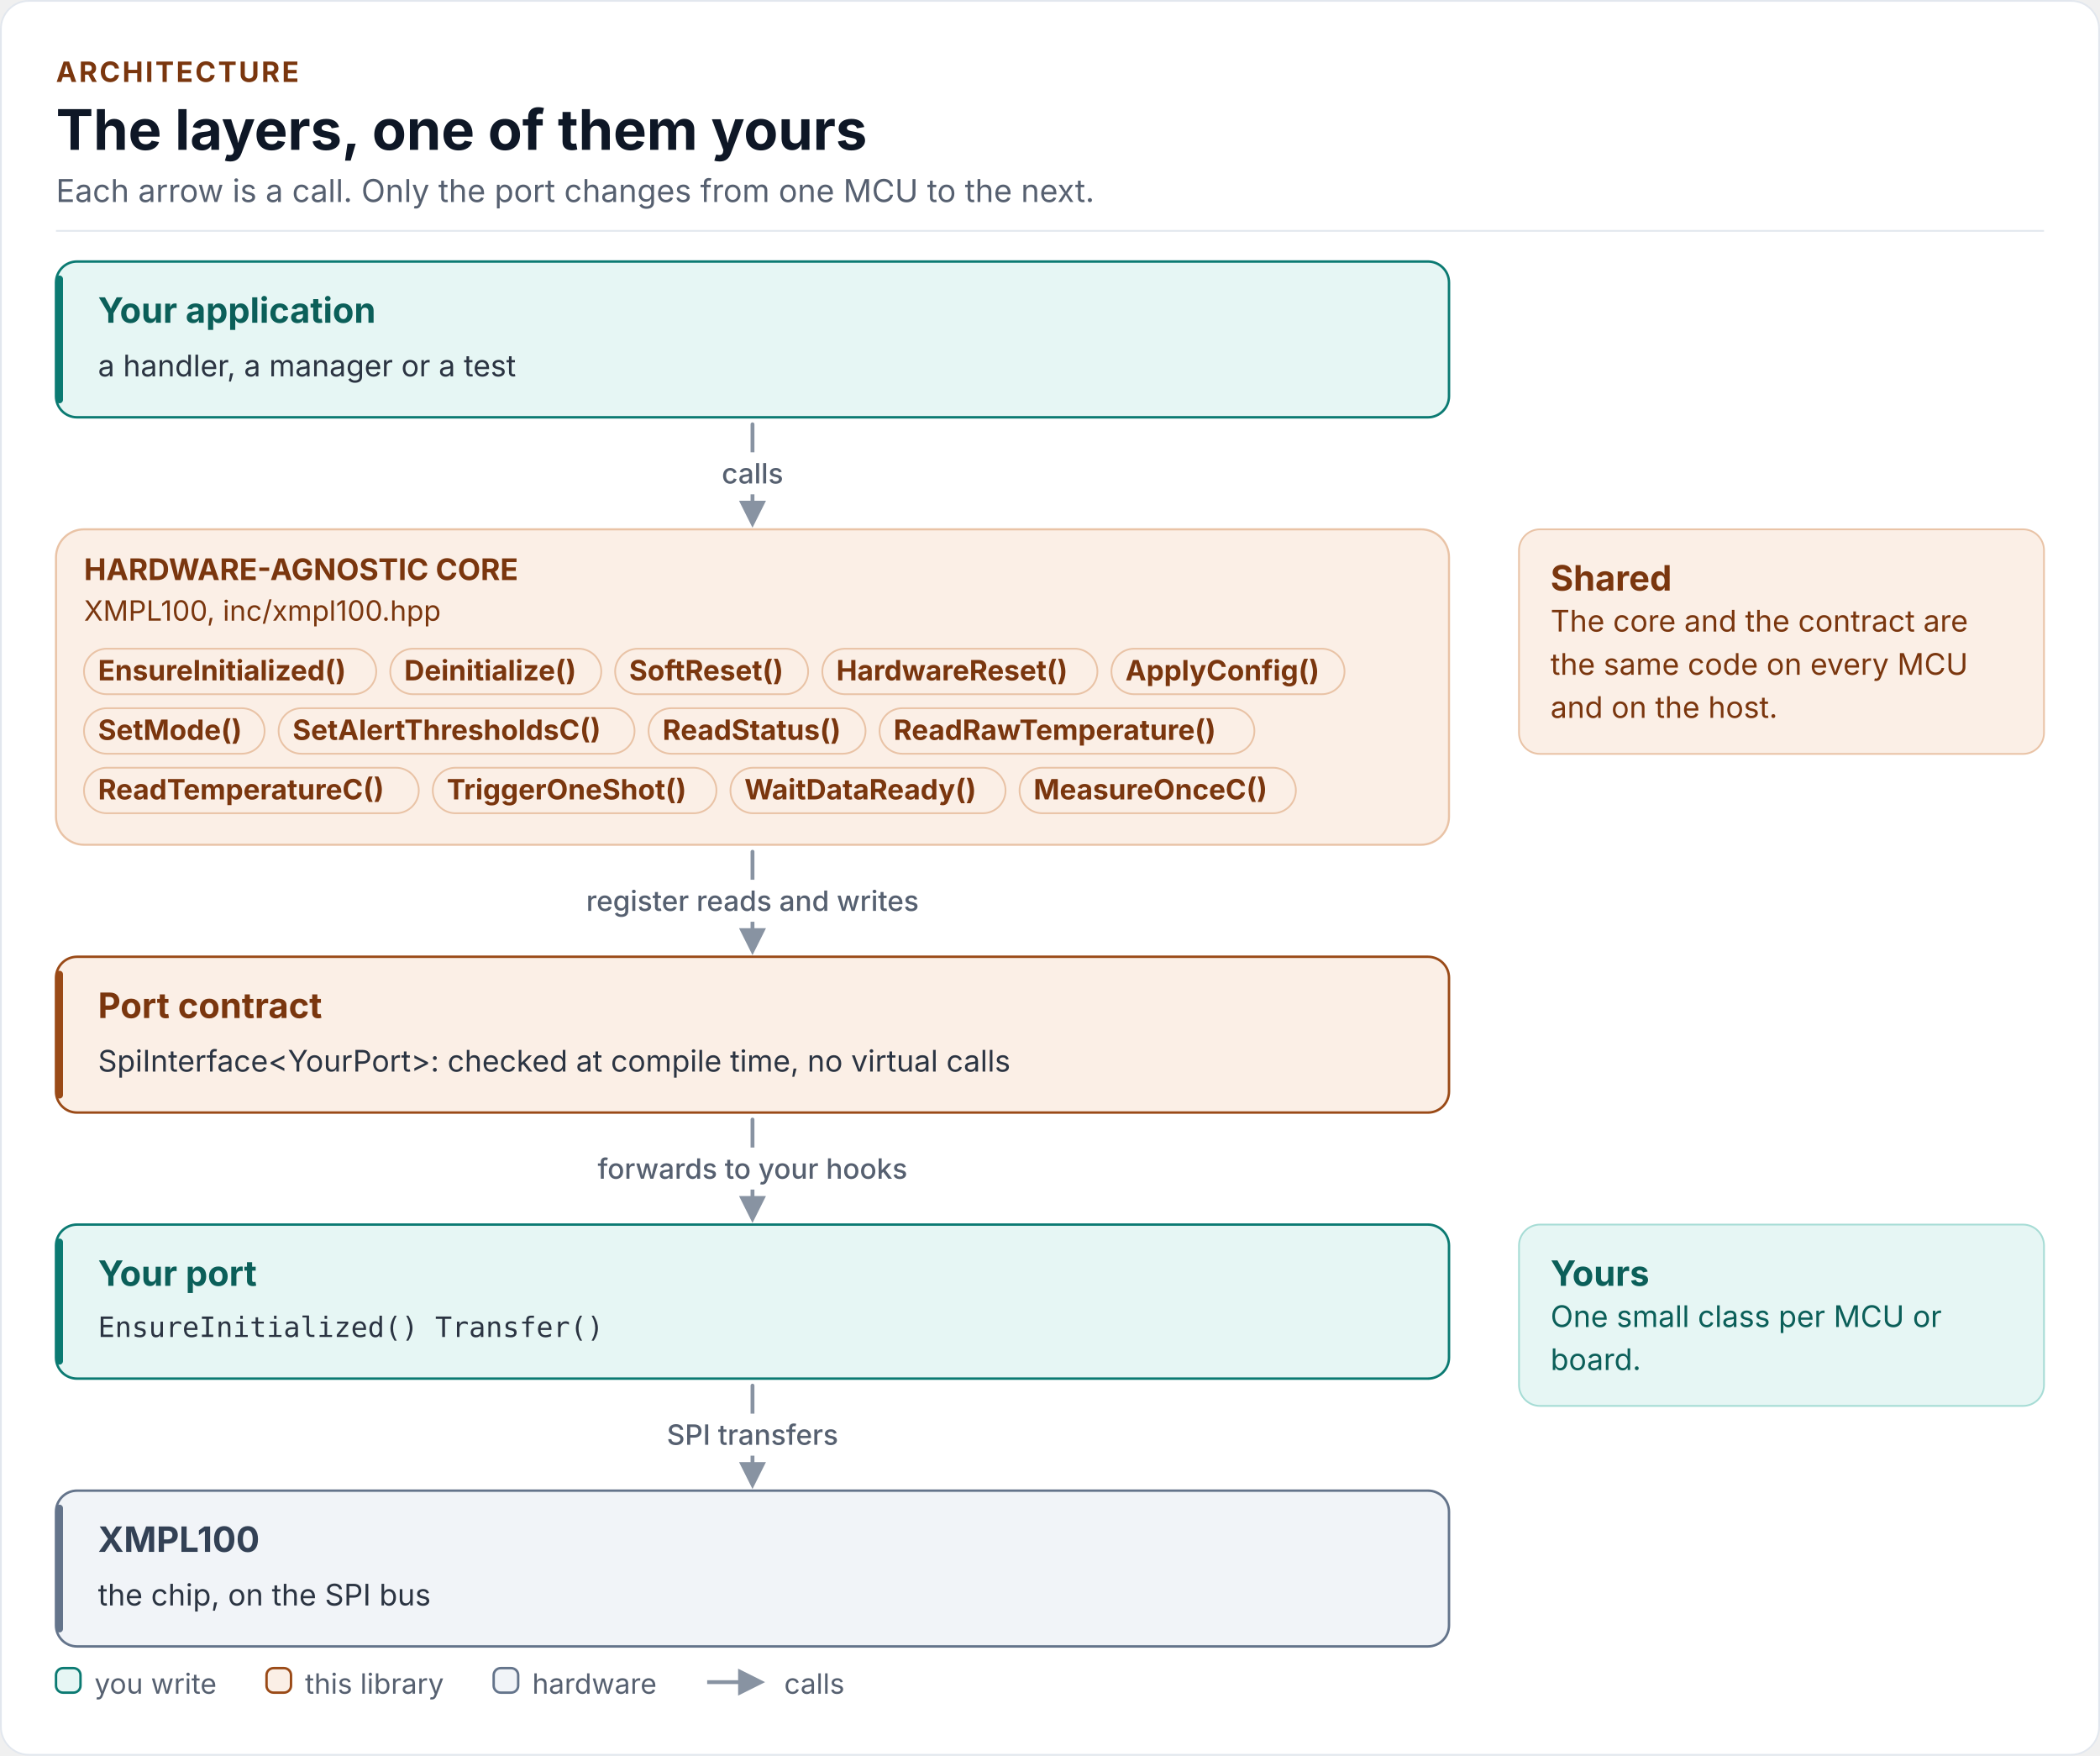
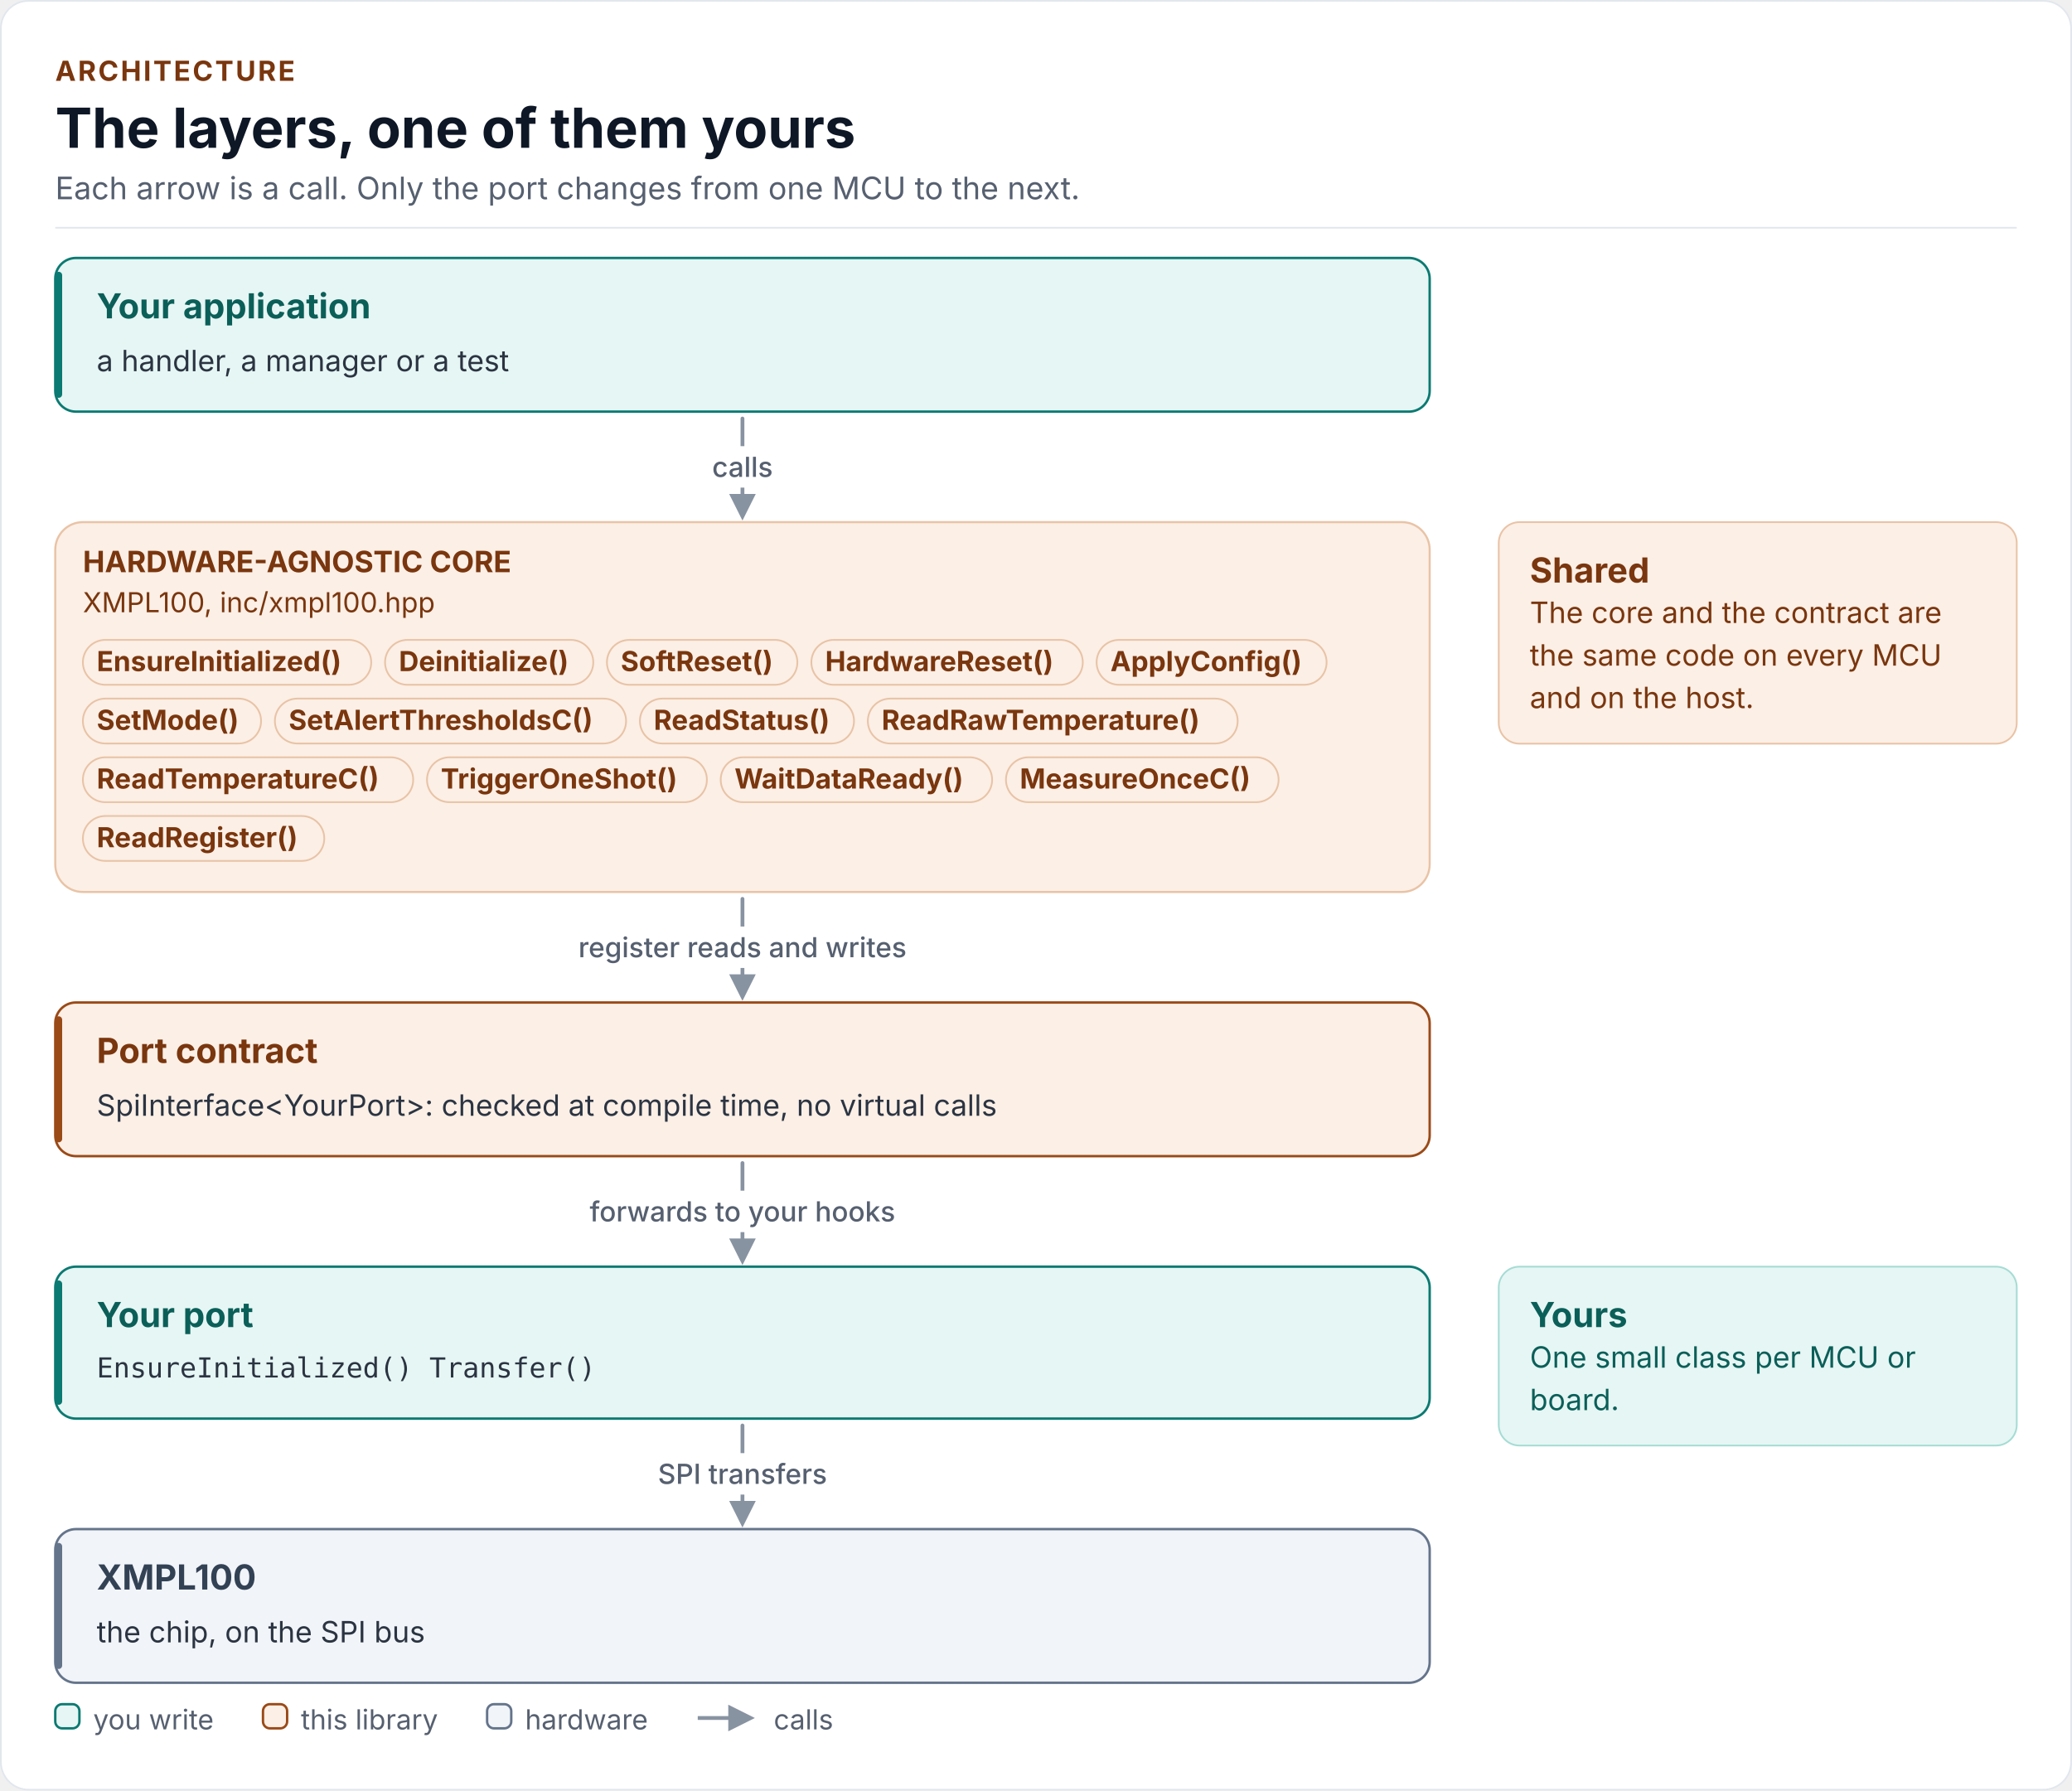
- <svg xmlns="http://www.w3.org/2000/svg" width="1200" height="1003" viewBox="0 0 1200 1003" role="img" aria-labelledby="driver-layers-title driver-layers-desc" font-family="Inter, 'Segoe UI', Roboto, 'Helvetica Neue', Arial, sans-serif">
+ <svg xmlns="http://www.w3.org/2000/svg" width="1200" height="1037" viewBox="0 0 1200 1037" role="img" aria-labelledby="driver-layers-title driver-layers-desc" font-family="Inter, 'Segoe UI', Roboto, 'Helvetica Neue', Arial, sans-serif">
  <defs>
    <marker id="fk-arrow-rail" viewBox="0 0 10 10" refX="8" refY="5" markerWidth="7" markerHeight="7" orient="auto-start-reverse">
      <path d="M0 0L10 5L0 10z" fill="#8893A2" />
    </marker>
  </defs>
-   <rect x="0.5" y="0.5" width="1199" height="1002" rx="16" fill="#FFFFFF" stroke="#E2E7EE" />
+   <rect x="0.5" y="0.5" width="1199" height="1036" rx="16" fill="#FFFFFF" stroke="#E2E7EE" />
  <text x="32" y="46.8" font-size="16" font-weight="700" letter-spacing="1.2" fill="#7A360E">ARCHITECTURE</text>
  <text x="32" y="85.6" font-size="32" font-weight="700" fill="#0E1726">The layers, one of them yours</text>
  <text x="32" y="115.4" font-size="18" fill="#566070">Each arrow is a call. Only the port changes from one MCU to the next.</text>
  <rect x="32" y="131.4" width="1136" height="1" fill="#E2E7EE" />
-   <rect x="32" y="302.4" width="796" height="180.2" rx="16" fill="#FBEFE6" stroke="#E9C3A6" stroke-width="1.2" />
+   <rect x="32" y="302.4" width="796" height="214.2" rx="16" fill="#FBEFE6" stroke="#E9C3A6" stroke-width="1.2" />
  <path d="M430 242.4 L430 298.4" fill="none" stroke="#8893A2" stroke-width="2.2" stroke-linecap="round" stroke-linejoin="round" marker-end="url(#fk-arrow-rail)" />
-   <path d="M430 486.6 L430 542.6" fill="none" stroke="#8893A2" stroke-width="2.2" stroke-linecap="round" stroke-linejoin="round" marker-end="url(#fk-arrow-rail)" />
-   <path d="M430 639.6 L430 695.6" fill="none" stroke="#8893A2" stroke-width="2.2" stroke-linecap="round" stroke-linejoin="round" marker-end="url(#fk-arrow-rail)" />
-   <path d="M430 791.6 L430 847.6" fill="none" stroke="#8893A2" stroke-width="2.2" stroke-linecap="round" stroke-linejoin="round" marker-end="url(#fk-arrow-rail)" />
+   <path d="M430 520.6 L430 576.6" fill="none" stroke="#8893A2" stroke-width="2.2" stroke-linecap="round" stroke-linejoin="round" marker-end="url(#fk-arrow-rail)" />
+   <path d="M430 673.6 L430 729.6" fill="none" stroke="#8893A2" stroke-width="2.2" stroke-linecap="round" stroke-linejoin="round" marker-end="url(#fk-arrow-rail)" />
+   <path d="M430 825.6 L430 881.6" fill="none" stroke="#8893A2" stroke-width="2.2" stroke-linecap="round" stroke-linejoin="round" marker-end="url(#fk-arrow-rail)" />
  <rect x="32" y="149.4" width="796" height="89" rx="12" fill="#E6F6F4" stroke="#0B7A72" stroke-width="1.4" />
  <rect x="32" y="157.4" width="4" height="73" rx="2" fill="#0B7A72" />
-   <rect x="32" y="546.6" width="796" height="89" rx="12" fill="#FBEFE6" stroke="#9A4A17" stroke-width="1.4" />
-   <rect x="32" y="554.6" width="4" height="73" rx="2" fill="#9A4A17" />
-   <rect x="32" y="699.6" width="796" height="88" rx="12" fill="#E6F6F4" stroke="#0B7A72" stroke-width="1.4" />
-   <rect x="32" y="707.6" width="4" height="72" rx="2" fill="#0B7A72" />
-   <rect x="32" y="851.6" width="796" height="89" rx="12" fill="#F1F4F8" stroke="#64748B" stroke-width="1.4" />
-   <rect x="32" y="859.6" width="4" height="73" rx="2" fill="#64748B" />
+   <rect x="32" y="580.6" width="796" height="89" rx="12" fill="#FBEFE6" stroke="#9A4A17" stroke-width="1.4" />
+   <rect x="32" y="588.6" width="4" height="73" rx="2" fill="#9A4A17" />
+   <rect x="32" y="733.6" width="796" height="88" rx="12" fill="#E6F6F4" stroke="#0B7A72" stroke-width="1.4" />
+   <rect x="32" y="741.6" width="4" height="72" rx="2" fill="#0B7A72" />
+   <rect x="32" y="885.6" width="796" height="89" rx="12" fill="#F1F4F8" stroke="#64748B" stroke-width="1.4" />
+   <rect x="32" y="893.6" width="4" height="73" rx="2" fill="#64748B" />
  <rect x="868" y="302.4" width="300" height="128.3" rx="12" fill="#FBEFE6" stroke="#E9C3A6" stroke-width="1" />
-   <rect x="868" y="699.6" width="300" height="103.6" rx="12" fill="#E6F6F4" stroke="#A6DCD5" stroke-width="1" />
+   <rect x="868" y="733.6" width="300" height="103.6" rx="12" fill="#E6F6F4" stroke="#A6DCD5" stroke-width="1" />
  <text x="56" y="184.4" font-size="20" font-weight="700" fill="#0B5F59">Your application</text>
  <text x="56" y="215" font-size="17" fill="#2B3442">a handler, a manager or a test</text>
  <rect x="48" y="370.6" width="167" height="26" rx="13" fill="#FBEFE6" stroke="#E9C3A6" stroke-width="1" />
  <text x="56" y="388.7" font-size="16" font-weight="700" fill="#7A360E">EnsureInitialized()</text>
  <rect x="223" y="370.6" width="120.6" height="26" rx="13" fill="#FBEFE6" stroke="#E9C3A6" stroke-width="1" />
  <text x="231" y="388.7" font-size="16" font-weight="700" fill="#7A360E">Deinitialize()</text>
  <rect x="351.5" y="370.6" width="110.3" height="26" rx="13" fill="#FBEFE6" stroke="#E9C3A6" stroke-width="1" />
  <text x="359.5" y="388.7" font-size="16" font-weight="700" fill="#7A360E">SoftReset()</text>
  <rect x="469.9" y="370.6" width="157.2" height="26" rx="13" fill="#FBEFE6" stroke="#E9C3A6" stroke-width="1" />
  <text x="477.9" y="388.7" font-size="16" font-weight="700" fill="#7A360E">HardwareReset()</text>
  <rect x="635.1" y="370.6" width="133.2" height="26" rx="13" fill="#FBEFE6" stroke="#E9C3A6" stroke-width="1" />
  <text x="643.1" y="388.7" font-size="16" font-weight="700" fill="#7A360E">ApplyConfig()</text>
  <rect x="48" y="404.6" width="103.2" height="26" rx="13" fill="#FBEFE6" stroke="#E9C3A6" stroke-width="1" />
  <text x="56" y="422.7" font-size="16" font-weight="700" fill="#7A360E">SetMode()</text>
  <rect x="159.2" y="404.6" width="203.4" height="26" rx="13" fill="#FBEFE6" stroke="#E9C3A6" stroke-width="1" />
  <text x="167.2" y="422.7" font-size="16" font-weight="700" fill="#7A360E">SetAlertThresholdsC()</text>
  <rect x="370.6" y="404.6" width="124" height="26" rx="13" fill="#FBEFE6" stroke="#E9C3A6" stroke-width="1" />
  <text x="378.6" y="422.7" font-size="16" font-weight="700" fill="#7A360E">ReadStatus()</text>
  <rect x="502.6" y="404.6" width="214.2" height="26" rx="13" fill="#FBEFE6" stroke="#E9C3A6" stroke-width="1" />
  <text x="510.6" y="422.7" font-size="16" font-weight="700" fill="#7A360E">ReadRawTemperature()</text>
  <rect x="48" y="438.6" width="191.3" height="26" rx="13" fill="#FBEFE6" stroke="#E9C3A6" stroke-width="1" />
  <text x="56" y="456.7" font-size="16" font-weight="700" fill="#7A360E">ReadTemperatureC()</text>
  <rect x="247.3" y="438.6" width="162.1" height="26" rx="13" fill="#FBEFE6" stroke="#E9C3A6" stroke-width="1" />
  <text x="255.3" y="456.7" font-size="16" font-weight="700" fill="#7A360E">TriggerOneShot()</text>
  <rect x="417.4" y="438.6" width="157.2" height="26" rx="13" fill="#FBEFE6" stroke="#E9C3A6" stroke-width="1" />
  <text x="425.4" y="456.7" font-size="16" font-weight="700" fill="#7A360E">WaitDataReady()</text>
  <rect x="582.6" y="438.6" width="157.9" height="26" rx="13" fill="#FBEFE6" stroke="#E9C3A6" stroke-width="1" />
  <text x="590.6" y="456.7" font-size="16" font-weight="700" fill="#7A360E">MeasureOnceC()</text>
+   <rect x="48" y="472.6" width="139.8" height="26" rx="13" fill="#FBEFE6" stroke="#E9C3A6" stroke-width="1" />
+   <text x="56" y="490.7" font-size="16" font-weight="700" fill="#7A360E">ReadRegister()</text>
  <text x="48" y="331.4" font-size="17" font-weight="700" fill="#7A360E">HARDWARE-AGNOSTIC CORE</text>
  <text x="48" y="354.6" font-size="16" fill="#7A360E">XMPL100, inc/xmpl100.hpp</text>
  <rect x="405.4" y="258.4" width="49.1" height="24" rx="12" fill="#FFFFFF" />
  <text x="430" y="276.2" font-size="16" font-weight="500" text-anchor="middle" fill="#566070">calls</text>
-   <text x="56" y="581.6" font-size="20" font-weight="700" fill="#7A360E">Port contract</text>
-   <text x="56" y="612.2" font-size="17" fill="#2B3442">SpiInterface&lt;YourPort&gt;: checked at compile time, no virtual calls</text>
-   <text x="56" y="734.6" font-size="20" font-weight="700" fill="#0B5F59">Your port</text>
-   <text x="56" y="763.8" font-size="16" font-family="'JetBrains Mono', 'SFMono-Regular', Menlo, Consolas, monospace" fill="#2B3442">EnsureInitialized()  Transfer()</text>
-   <text x="56" y="886.6" font-size="20" font-weight="700" fill="#334155">XMPL100</text>
-   <text x="56" y="917.2" font-size="17" fill="#2B3442">the chip, on the SPI bus</text>
-   <rect x="322.9" y="502.6" width="214.1" height="24" rx="12" fill="#FFFFFF" />
-   <text x="430" y="520.4" font-size="16" font-weight="500" text-anchor="middle" fill="#566070">register reads and writes</text>
-   <rect x="329.6" y="655.6" width="200.8" height="24" rx="12" fill="#FFFFFF" />
-   <text x="430" y="673.4" font-size="16" font-weight="500" text-anchor="middle" fill="#566070">forwards to your hooks</text>
-   <rect x="371.8" y="807.6" width="116.4" height="24" rx="12" fill="#FFFFFF" />
-   <text x="430" y="825.4" font-size="16" font-weight="500" text-anchor="middle" fill="#566070">SPI transfers</text>
+   <text x="56" y="615.6" font-size="20" font-weight="700" fill="#7A360E">Port contract</text>
+   <text x="56" y="646.2" font-size="17" fill="#2B3442">SpiInterface&lt;YourPort&gt;: checked at compile time, no virtual calls</text>
+   <text x="56" y="768.6" font-size="20" font-weight="700" fill="#0B5F59">Your port</text>
+   <text x="56" y="797.8" font-size="16" font-family="'JetBrains Mono', 'SFMono-Regular', Menlo, Consolas, monospace" fill="#2B3442">EnsureInitialized()  Transfer()</text>
+   <text x="56" y="920.6" font-size="20" font-weight="700" fill="#334155">XMPL100</text>
+   <text x="56" y="951.2" font-size="17" fill="#2B3442">the chip, on the SPI bus</text>
+   <rect x="322.9" y="536.6" width="214.1" height="24" rx="12" fill="#FFFFFF" />
+   <text x="430" y="554.4" font-size="16" font-weight="500" text-anchor="middle" fill="#566070">register reads and writes</text>
+   <rect x="329.6" y="689.6" width="200.8" height="24" rx="12" fill="#FFFFFF" />
+   <text x="430" y="707.4" font-size="16" font-weight="500" text-anchor="middle" fill="#566070">forwards to your hooks</text>
+   <rect x="371.8" y="841.6" width="116.4" height="24" rx="12" fill="#FFFFFF" />
+   <text x="430" y="859.4" font-size="16" font-weight="500" text-anchor="middle" fill="#566070">SPI transfers</text>
  <text x="886" y="337.4" font-size="20" font-weight="700" fill="#7A360E">Shared</text>
  <text x="886" y="360.8" font-size="17" fill="#7A360E">The core and the contract are</text>
  <text x="886" y="385.5" font-size="17" fill="#7A360E">the same code on every MCU</text>
  <text x="886" y="410.1" font-size="17" fill="#7A360E">and on the host.</text>
-   <text x="886" y="734.6" font-size="20" font-weight="700" fill="#0B5F59">Yours</text>
-   <text x="886" y="758.1" font-size="17" fill="#0B5F59">One small class per MCU or</text>
-   <text x="886" y="782.7" font-size="17" fill="#0B5F59">board.</text>
-   <rect x="32" y="953" width="14" height="14" rx="4" fill="#E6F6F4" stroke="#0B7A72" stroke-width="1.4" />
-   <text x="54" y="967.6" font-size="16" fill="#566070">you write</text>
-   <rect x="152.3" y="953" width="14" height="14" rx="4" fill="#FBEFE6" stroke="#9A4A17" stroke-width="1.4" />
-   <text x="174.3" y="967.6" font-size="16" fill="#566070">this library</text>
-   <rect x="282.1" y="953" width="14" height="14" rx="4" fill="#F1F4F8" stroke="#64748B" stroke-width="1.4" />
-   <text x="304.1" y="967.6" font-size="16" fill="#566070">hardware</text>
-   <path d="M404.1 961L434.1 961" fill="none" stroke="#8893A2" stroke-width="2.2" marker-end="url(#fk-arrow-rail)" />
-   <text x="448.1" y="967.6" font-size="16" fill="#566070">calls</text>
+   <text x="886" y="768.6" font-size="20" font-weight="700" fill="#0B5F59">Yours</text>
+   <text x="886" y="792.1" font-size="17" fill="#0B5F59">One small class per MCU or</text>
+   <text x="886" y="816.7" font-size="17" fill="#0B5F59">board.</text>
+   <rect x="32" y="987" width="14" height="14" rx="4" fill="#E6F6F4" stroke="#0B7A72" stroke-width="1.4" />
+   <text x="54" y="1001.6" font-size="16" fill="#566070">you write</text>
+   <rect x="152.3" y="987" width="14" height="14" rx="4" fill="#FBEFE6" stroke="#9A4A17" stroke-width="1.4" />
+   <text x="174.3" y="1001.6" font-size="16" fill="#566070">this library</text>
+   <rect x="282.1" y="987" width="14" height="14" rx="4" fill="#F1F4F8" stroke="#64748B" stroke-width="1.4" />
+   <text x="304.1" y="1001.6" font-size="16" fill="#566070">hardware</text>
+   <path d="M404.1 995L434.1 995" fill="none" stroke="#8893A2" stroke-width="2.2" marker-end="url(#fk-arrow-rail)" />
+   <text x="448.1" y="1001.6" font-size="16" fill="#566070">calls</text>
</svg>
